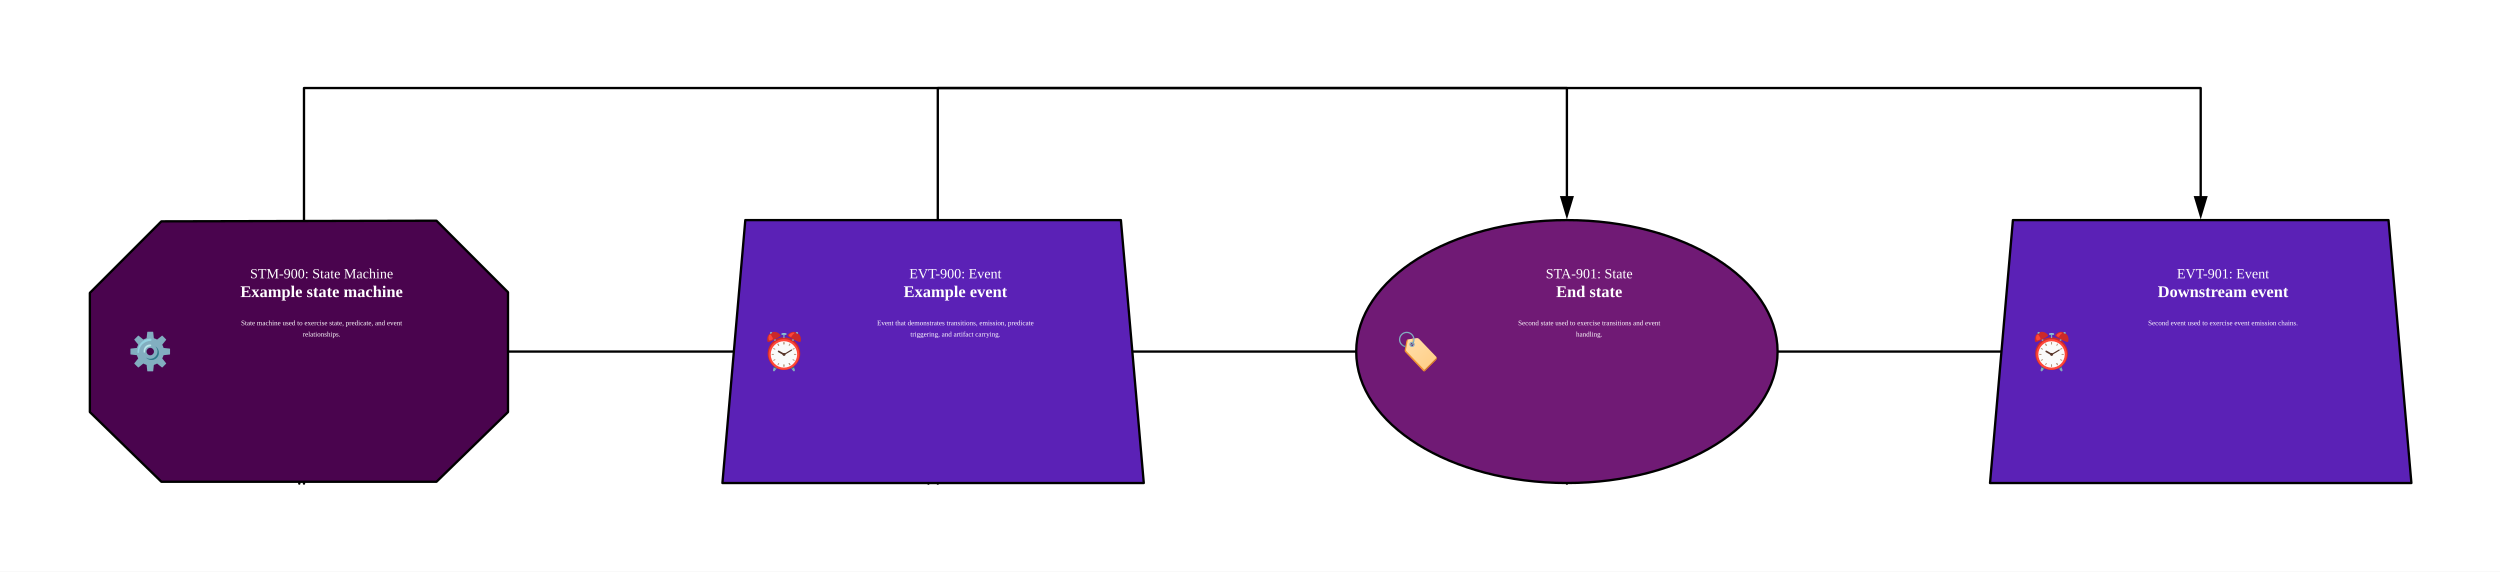
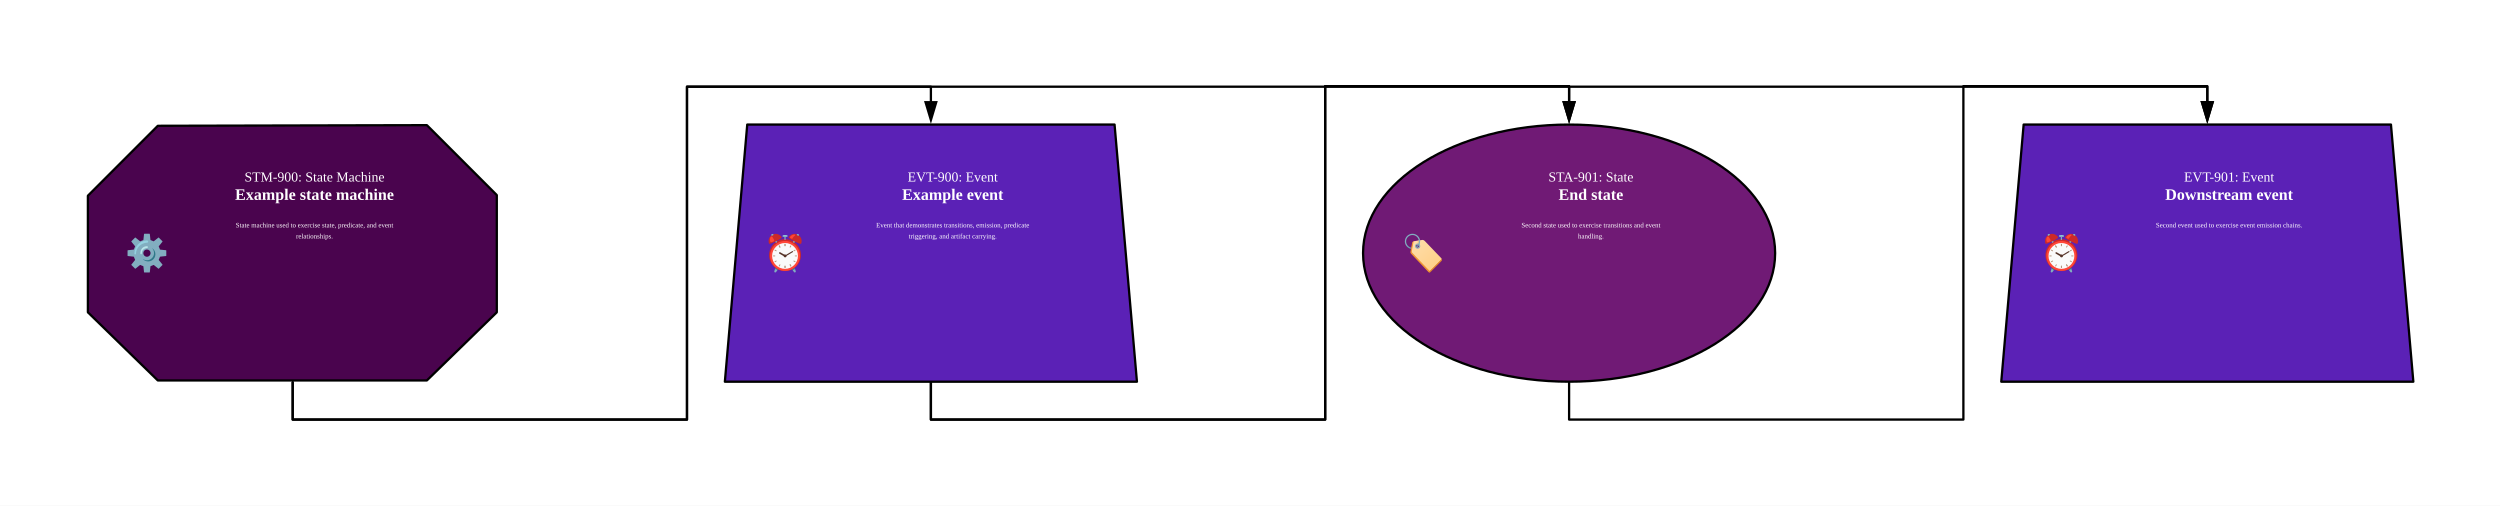
- <svg xmlns="http://www.w3.org/2000/svg" viewBox="0 0 4260 974" id="Shapes" version="1.1" height="3.247in" width="14.2in" preserveAspectRatio="xMidYMid meet">
+ <svg xmlns="http://www.w3.org/2000/svg" viewBox="0 0 4356 881" id="Shapes" version="1.1" height="2.937in" width="14.52in" preserveAspectRatio="xMidYMid meet">
  <style>g.aurora-symbol &gt; circle,
		g.aurora-symbol &gt; ellipse,
		g.aurora-symbol &gt; line,
		g.aurora-symbol &gt; mpath,
		g.aurora-symbol &gt; path,
		g.aurora-symbol &gt; polygon,
		g.aurora-symbol &gt; polyline,
		g.aurora-symbol &gt; rect {
			fill:inherit;
			font-family: 'Noto Sans', Arial, Helvetica, sans-serif;
			font-size:16;
			line-height:1.2;
			stroke-linecap:round;
			stroke-linejoin:round;
			stroke-width:4;
			stroke:inherit;
		}
		text {
			text-anchor:middle;
		}
		.aurora-icon {}
		.aurora-symbol {}</style>
  <defs>
    <linearGradient x1="-96.681" y2="-79.066" x2="-110.774" y1="-108.368" gradientUnits="userSpaceOnUse" gradientTransform="matrix(-1 0 0 1 0 0)">
      <stop offset="0.31" stop-color="#FCE8B2" />
      <stop stop-color="#FFCC80" offset="0.399" />
    </linearGradient>
    <linearGradient gradientUnits="userSpaceOnUse" x1="71.593" x2="71.593" y1="31.602" gradientTransform="matrix(0.9922 0.1244 -0.1244 0.9922 0 0)" y2="31.602">
      <stop stop-color="#5D4037" offset="2.331792e-03" />
      <stop offset="1" stop-color="#795548" />
    </linearGradient>
    <g class="aurora-symbol" id="ellipse">
      <ellipse ry="224" cx="360" rx="359" cy="225" />
    </g>
    <g id="i-alarm">
      <path fill="#82AEC0" d="M32.04,123.67 L32.04,123.67 C30.65,122.97 29.98,121.35 30.49,119.87 L34.51,108.1 L42.38,113.41 L36.02,122.65 C35.14,123.93 33.44,124.37 32.04,123.67 Z" />
      <path fill="#82AEC0" d="M95.36,123.67 L95.36,123.67 C96.75,122.97 97.42,121.35 96.91,119.87 L92.84,107.96 L84.55,112.73 L91.38,122.65 C92.26,123.93 93.96,124.37 95.36,123.67 Z" />
      <path d="M34.51,108.1 L32.46,114.1 C33.73,113.37 35.39,113.44 36.71,114.09 C38.03,114.74 39.04,115.88 39.81,117.14 L42.14,113.76 C42.14,113.62 34.51,108.1 34.51,108.1 Z" fill="#2F7889" />
      <path d="M92.87,107.95 L95.09,114.55 C93.82,113.82 92.3,113.84 90.97,114.49 C89.65,115.14 88.64,116.28 87.87,117.54 L84.82,113.11 L92.87,107.95 Z" fill="#2F7889" />
      <path d="M105.71,73.93 A42.01 42.01 0 1 1 21.69,73.93 A42.01 42.01 0 1 1 105.71,73.93 Z" fill="#FFEFA1" />
      <path fill="#CC2929" d="M113.06,70.22 A49.36 49.36 0 1 1 14.34,70.22 A49.36 49.36 0 1 1 113.06,70.22 Z" />
      <path d="M110.1,72.7 A46.4 46.4 0 1 1 17.3,72.7 A46.4 46.4 0 1 1 110.1,72.7 Z" fill="#FF4638" />
      <path d="M103.73,72.7 A40.03 40.03 0 1 1 23.67,72.7 A40.03 40.03 0 1 1 103.73,72.7 Z" fill="#FAFAFA" />
      <path fill="#563428" d="M68.45,72.7 A4.45 4.45 0 1 1 59.55,72.7 A4.45 4.45 0 1 1 68.45,72.7 Z" />
      <path fill="#B2947C" d="M63.7,42.57 L63.7,42.57 C62.89,42.57 62.23,41.91 62.23,41.1 L62.23,36.7 C62.23,35.89 62.89,35.23 63.7,35.23 L63.7,35.23 C64.51,35.23 65.17,35.89 65.17,36.7 L65.17,41.1 C65.17,41.91 64.51,42.57 63.7,42.57 Z" />
      <path d="M63.7,110.16 L63.7,110.16 C62.89,110.16 62.23,109.5 62.23,108.69 L62.23,104.29 C62.23,103.48 62.89,102.82 63.7,102.82 L63.7,102.82 C64.51,102.82 65.17,103.48 65.17,104.29 L65.17,108.69 C65.17,109.5 64.51,110.16 63.7,110.16 Z" fill="#B2947C" />
      <path fill="#B2947C" d="M99.69,74.16 L95.29,74.16 C94.48,74.16 93.82,73.5 93.82,72.69 L93.82,72.69 C93.82,71.88 94.48,71.22 95.29,71.22 L99.69,71.22 C100.5,71.22 101.16,71.88 101.16,72.69 L101.16,72.69 C101.16,73.51 100.5,74.16 99.69,74.16 Z" />
      <path fill="#B2947C" d="M32.11,74.16 L27.71,74.16 C26.9,74.16 26.24,73.5 26.24,72.69 L26.24,72.69 C26.24,71.88 26.9,71.22 27.71,71.22 L32.11,71.22 C32.92,71.22 33.58,71.88 33.58,72.69 L33.58,72.69 C33.58,73.51 32.92,74.16 32.11,74.16 Z" />
      <path d="M63.7,42.57 L63.7,42.57 C62.89,42.57 62.23,41.91 62.23,41.1 L62.23,36.7 C62.23,35.89 62.89,35.23 63.7,35.23 L63.7,35.23 C64.51,35.23 65.17,35.89 65.17,36.7 L65.17,41.1 C65.17,41.91 64.51,42.57 63.7,42.57 Z" fill="#B2947C" />
      <path fill="#B2947C" d="M63.7,110.16 L63.7,110.16 C62.89,110.16 62.23,109.5 62.23,108.69 L62.23,104.29 C62.23,103.48 62.89,102.82 63.7,102.82 L63.7,102.82 C64.51,102.82 65.17,103.48 65.17,104.29 L65.17,108.69 C65.17,109.5 64.51,110.16 63.7,110.16 Z" />
      <path d="M46.63,46.07 L44.43,42.26 C44.02,41.56 44.26,40.66 44.97,40.25 L44.97,40.25 C45.67,39.84 46.57,40.08 46.98,40.79 L49.18,44.6 C49.59,45.3 49.35,46.2 48.64,46.61 L48.64,46.61 C47.94,47.01 47.04,46.77 46.63,46.07 Z" fill="#B2947C" />
      <path fill="#B2947C" d="M80.43,104.6 L78.23,100.79 C77.82,100.09 78.07,99.19 78.77,98.78 L78.77,98.78 C79.47,98.37 80.37,98.62 80.78,99.32 L82.98,103.13 C83.39,103.83 83.14,104.73 82.44,105.14 L82.44,105.14 C81.73,105.54 80.83,105.3 80.43,104.6 Z" />
      <path d="M46.63,46.07 L44.43,42.26 C44.02,41.56 44.26,40.66 44.97,40.25 L44.97,40.25 C45.67,39.84 46.57,40.08 46.98,40.79 L49.18,44.6 C49.59,45.3 49.35,46.2 48.64,46.61 L48.64,46.61 C47.94,47.01 47.04,46.77 46.63,46.07 Z" fill="#B2947C" />
      <path d="M80.43,104.6 L78.23,100.79 C77.82,100.09 78.07,99.19 78.77,98.78 L78.77,98.78 C79.47,98.37 80.37,98.62 80.78,99.32 L82.98,103.13 C83.39,103.83 83.14,104.73 82.44,105.14 L82.44,105.14 C81.73,105.54 80.83,105.3 80.43,104.6 Z" fill="#B2947C" />
      <path fill="#B2947C" d="M35.61,58.17 L31.8,55.97 C31.1,55.56 30.86,54.67 31.26,53.96 L31.26,53.96 C31.67,53.26 32.56,53.02 33.27,53.42 L37.08,55.62 C37.78,56.03 38.02,56.92 37.62,57.63 L37.62,57.63 C37.21,58.34 36.31,58.58 35.61,58.17 Z" />
      <path d="M94.14,91.96 L90.33,89.76 C89.63,89.35 89.39,88.46 89.79,87.75 L89.79,87.75 C90.2,87.05 91.09,86.81 91.8,87.21 L95.61,89.41 C96.31,89.82 96.55,90.71 96.15,91.42 L96.15,91.42 C95.74,92.13 94.84,92.37 94.14,91.96 Z" fill="#B2947C" />
      <path d="M78.76,46.61 L78.76,46.61 C78.06,46.2 77.82,45.31 78.22,44.6 L80.42,40.79 C80.83,40.09 81.72,39.85 82.43,40.25 L82.43,40.25 C83.13,40.66 83.37,41.55 82.97,42.26 L80.77,46.07 C80.36,46.77 79.47,47.01 78.76,46.61 Z" fill="#B2947C" />
      <path fill="#B2947C" d="M44.97,105.14 L44.97,105.14 C44.27,104.73 44.03,103.84 44.43,103.13 L46.63,99.32 C47.04,98.62 47.93,98.38 48.64,98.78 L48.64,98.78 C49.34,99.19 49.58,100.08 49.18,100.79 L46.98,104.6 C46.57,105.3 45.67,105.54 44.97,105.14 Z" />
      <path d="M89.79,57.63 L89.79,57.63 C89.38,56.93 89.62,56.03 90.33,55.62 L94.14,53.42 C94.84,53.01 95.74,53.26 96.15,53.96 L96.15,53.96 C96.56,54.66 96.31,55.56 95.61,55.97 L91.8,58.17 C91.09,58.58 90.19,58.34 89.79,57.63 Z" fill="#B2947C" />
      <path d="M31.26,91.43 L31.26,91.43 C30.85,90.73 31.1,89.83 31.8,89.42 L35.61,87.22 C36.31,86.81 37.21,87.06 37.62,87.76 L37.62,87.76 C38.03,88.46 37.78,89.36 37.08,89.77 L33.27,91.97 C32.56,92.37 31.66,92.13 31.26,91.43 Z" fill="#B2947C" />
      <path d="M48.725,61.316 L64.935,70.526 Q65.835,71.038 66.11,72.036 Q66.385,73.035 65.874,73.935 Q65.362,74.835 64.364,75.11 Q63.365,75.385 62.465,74.874 L46.255,65.664 Q45.355,65.152 45.08,64.154 Q44.805,63.155 45.316,62.255 Q45.828,61.355 46.826,61.08 Q47.825,60.805 48.725,61.316 Z" fill="#563428" />
      <path fill="#563428" d="M87.762,60.916 L65.332,74.206 Q63.826,75.098 62.934,73.592 Q62.488,72.839 62.642,72.24 Q62.795,71.64 63.548,71.194 L85.978,57.904 Q86.731,57.458 87.33,57.612 Q87.93,57.765 88.376,58.518 Q89.268,60.024 87.762,60.916 Z" />
      <path fill="#82AEC0" d="M91.99,32.49 L87.85,29.78 L101.94,4.82 L106.24,7.25 Z" />
      <path fill="#CC2929" d="M111.17,35.21 C112.4,35.57 113.72,34.89 114.1,33.67 C117.34,23.32 113.14,12.06 102.98,6.83 C92.75,1.56 81.64,5.02 75.17,13.85 C74.44,14.84 74.61,16.23 75.53,17.04 C77.62,18.89 82.26,22.37 91.51,27.05 C101.28,31.99 107.98,34.27 111.17,35.21 Z" />
      <path fill="#82AEC0" d="M105.85,10.3 C105.85,10.3 108.46,6.97 104.67,4.86 C101.72,3.22 99.85,6.81 99.85,6.81 C99.2,8 105.4,11.12 105.85,10.3 Z" />
      <path fill="#82AEC0" d="M35.63,32.52 L21.36,7.25 L25.67,4.82 L39.53,29.38 Z" />
      <path d="M16.83,35.21 C15.6,35.57 14.28,34.89 13.9,33.67 C10.66,23.32 14.86,12.06 25.02,6.83 C35.25,1.56 46.36,5.02 52.83,13.85 C53.56,14.84 53.39,16.23 52.47,17.04 C50.38,18.89 45.74,22.37 36.49,27.05 C26.72,31.99 20.02,34.27 16.83,35.21 Z" fill="#CC2929" />
      <path fill="#82AEC0" d="M22.15,10.3 C22.15,10.3 19.54,6.97 23.33,4.86 C26.28,3.22 28.15,6.81 28.15,6.81 C28.8,8 22.6,11.12 22.15,10.3 Z" />
      <path fill="#82AEC0" d="M61.847,23.22 L61.847,9.5 L65.553,9.5 L65.553,23.22 L61.847,23.22 Z" />
      <path d="M63.76,14.38 C59.84,14.38 55.91,12.88 55.91,12.88 L55.91,9.91 C55.91,9.91 59.56,8.28 63.95,8.28 C68.34,8.28 71.6,9.91 71.6,9.91 L71.6,12.88 C71.61,12.89 67.69,14.38 63.76,14.38 Z" fill="#82AEC0" />
      <path fill="#94D1E0" d="M56.9,9.79 C56.47,9.95 56.43,10.54 56.83,10.77 C57.41,11.1 58.1,11.44 58.34,11.4 C61.64,10.89 66.43,11.14 69.74,11.64 C69.97,11.68 70.63,11.12 71.1,10.7 C71.36,10.46 71.3,10.05 70.98,9.9 C69.94,9.43 67.59,8.59 63.95,8.59 C60.59,8.59 58.16,9.3 56.9,9.79 Z" />
      <path d="M95.06,7.9 C95.37,8.96 94.23,9.83 93.31,10.44 C91,11.98 89.12,14.16 87.91,16.66 C87.33,17.86 86.68,19.33 85.35,19.52 C84.82,19.59 84.3,19.43 83.8,19.25 C83.03,18.97 82.28,18.65 81.55,18.28 C80.68,17.84 79.79,17.28 79.39,16.39 C78.87,15.22 79.36,13.84 80.06,12.76 C81.73,10.21 84.45,8.63 87.25,7.59 C88.94,6.96 94.22,5.03 95.06,7.9 Z" fill="#FF4638" />
      <path d="M26.13,16.33 C26.78,17.68 27.51,18.99 28.32,20.25 C29.31,21.79 30.46,23.51 30.04,25.29 C29.55,27.33 27.29,28.31 25.3,28.99 C24.28,29.34 23.27,29.69 22.25,30.04 C21.71,30.23 21.14,30.42 20.57,30.39 C19.67,30.35 18.86,29.78 18.35,29.05 C17.83,28.32 17.57,27.44 17.37,26.57 C16.62,23.22 16.77,19.67 17.8,16.39 C18.4,14.51 19.34,12.53 21.47,12.38 C24.06,12.2 25.16,14.31 26.13,16.33 Z" fill="#FF4638" />
    </g>
    <linearGradient gradientUnits="userSpaceOnUse" gradientTransform="matrix(0.9817 -0.1905 0.1905 0.9817 0 0)" x1="26.378" id="i-audio-SVGID_1_" x2="29.308" y2="102.595" y1="102.595">
      <stop stop-color="#212121" offset="0.202" />
      <stop stop-color="#212121" offset="1" stop-opacity="0" />
    </linearGradient>
    <linearGradient y2="78.212" id="i-audio-SVGID_2_" gradientUnits="userSpaceOnUse" x1="-99.276" gradientTransform="matrix(-0.9817 -0.1905 -0.1905 0.9817 0 0)" x2="-96.346" y1="78.212">
      <stop stop-color="#212121" offset="0.202" />
      <stop stop-color="#212121" offset="1" stop-opacity="0" />
    </linearGradient>
    <linearGradient x1="42.079" x2="83.812" y1="34.552" y2="48.062" gradientUnits="userSpaceOnUse" id="i-bomb-SVGID_1_">
      <stop offset="0" stop-color="#FFF9C4" stop-opacity="0.1" />
      <stop offset="1.516624e-03" stop-color="#FFF9C4" stop-opacity="0.101" />
      <stop offset="0.378" stop-color="#FFFCA6" stop-opacity="0.263" />
      <stop offset="0.701" stop-color="#FFFE94" stop-opacity="0.401" />
      <stop offset="0.93" stop-opacity="0.5" stop-color="#FFFF8D" />
    </linearGradient>
    <linearGradient y2="42.935" y1="57.302" x2="91.139" id="i-bomb-SVGID_2_" gradientUnits="userSpaceOnUse" x1="102.029">
      <stop stop-color="#FFF9C4" offset="0.11" stop-opacity="0" />
      <stop offset="1" stop-color="#FFFF8D" />
    </linearGradient>
    <radialGradient gradientUnits="userSpaceOnUse" r="11.111" cy="-34.989" cx="44.087" gradientTransform="matrix(1 0 0 -1 0 0)" id="i-card_index-SVGID_1_">
      <stop offset="0.104" stop-color="#1E88E5" />
      <stop offset="0.153" stop-color="#1E88E5" />
    </radialGradient>
    <radialGradient gradientUnits="userSpaceOnUse" cy="75.735" id="i-collision-SVGID_1_" cx="77.587" r="26.365">
      <stop stop-color="#FFFDE7" offset="0" />
      <stop stop-color="#FFF176" offset="1" />
    </radialGradient>
    <linearGradient gradientUnits="userSpaceOnUse" y2="26.648" x2="24.851" id="i-corner_square-SVGID_10_" x1="23.576" y1="27.923">
      <stop offset="0" stop-opacity="0" stop-color="#5D4037" />
      <stop stop-color="#5D4037" offset="1" />
    </linearGradient>
    <linearGradient y2="83.046" id="i-corner_square-SVGID_11_" gradientUnits="userSpaceOnUse" x2="81.249" y1="84.321" x1="79.974">
      <stop stop-color="#5D4037" stop-opacity="0" offset="0" />
      <stop stop-color="#5D4037" offset="1" />
    </linearGradient>
    <linearGradient x2="100.048" y2="101.845" gradientUnits="userSpaceOnUse" x1="98.773" id="i-corner_square-SVGID_12_" y1="103.12">
      <stop stop-color="#5D4037" stop-opacity="0" offset="0" />
      <stop offset="1" stop-color="#5D4037" />
    </linearGradient>
    <linearGradient y1="97.322" id="i-corner_square-SVGID_1_" gradientUnits="userSpaceOnUse" x2="81.288" y2="46.712" x1="30.678">
      <stop offset="0.546" stop-color="#FDD835" />
      <stop stop-color="#F9A825" offset="0.776" />
    </linearGradient>
    <linearGradient y1="18.721" gradientUnits="userSpaceOnUse" y2="17.163" x1="13.979" id="i-corner_square-SVGID_2_" x2="15.536">
      <stop offset="0" stop-opacity="0" stop-color="#5D4037" />
      <stop offset="1" stop-color="#5D4037" />
    </linearGradient>
    <linearGradient x1="32.778" y1="37.52" y2="35.963" x2="34.336" id="i-corner_square-SVGID_3_" gradientUnits="userSpaceOnUse">
      <stop stop-opacity="0" offset="0" stop-color="#5D4037" />
      <stop stop-color="#5D4037" offset="1" />
    </linearGradient>
    <linearGradient y2="54.762" id="i-corner_square-SVGID_4_" x2="53.135" gradientUnits="userSpaceOnUse" x1="51.578" y1="56.32">
      <stop offset="0" stop-opacity="0" stop-color="#5D4037" />
      <stop stop-color="#5D4037" offset="1" />
    </linearGradient>
    <linearGradient y1="75.119" x1="70.377" gradientUnits="userSpaceOnUse" x2="71.934" id="i-corner_square-SVGID_5_" y2="73.562">
      <stop stop-opacity="0" offset="0" stop-color="#5D4037" />
      <stop offset="1" stop-color="#5D4037" />
    </linearGradient>
    <linearGradient y2="92.361" y1="93.918" id="i-corner_square-SVGID_6_" x1="89.176" gradientUnits="userSpaceOnUse" x2="90.734">
      <stop offset="0" stop-color="#5D4037" stop-opacity="0" />
      <stop stop-color="#5D4037" offset="1" />
    </linearGradient>
    <linearGradient y2="111.16" x1="107.976" id="i-corner_square-SVGID_7_" x2="109.533" y1="112.718" gradientUnits="userSpaceOnUse">
      <stop stop-opacity="0" stop-color="#5D4037" offset="0" />
      <stop stop-color="#5D4037" offset="1" />
    </linearGradient>
    <linearGradient gradientUnits="userSpaceOnUse" id="i-corner_square-SVGID_8_" y1="46.722" x2="43.65" y2="45.447" x1="42.375">
      <stop stop-opacity="0" offset="0" stop-color="#5D4037" />
      <stop offset="1" stop-color="#5D4037" />
    </linearGradient>
    <linearGradient id="i-corner_square-SVGID_9_" x2="62.45" x1="61.174" y1="65.522" y2="64.246" gradientUnits="userSpaceOnUse">
      <stop offset="0" stop-opacity="0" stop-color="#5D4037" />
      <stop stop-color="#5D4037" offset="1" />
    </linearGradient>
    <radialGradient cy="-5.176" cx="46.465" r="60.973" id="i-desktop-SVGID_1_" gradientUnits="userSpaceOnUse">
      <stop stop-color="#2F7889" offset="0" />
      <stop stop-color="#424242" offset="1" />
    </radialGradient>
    <radialGradient cy="-21.612" r="90.951" id="i-earth-SVGID_1_" cx="50.188" gradientTransform="matrix(0.6257 0.78 -0.5815 0.4665 0 0)" gradientUnits="userSpaceOnUse">
      <stop offset="0.506" stop-color="#17A1F3" />
      <stop stop-color="#1B7FFA" offset="0.767" />
      <stop offset="0.962" stop-color="#1366F0" />
      <stop stop-color="#1160EE" offset="1" />
    </radialGradient>
    <radialGradient cy="23.33" gradientUnits="userSpaceOnUse" cx="-33.633" r="21.385" id="i-earth-SVGID_2_" gradientTransform="matrix(0.3201 -0.9474 3.2189 1.0875 0 0)">
      <stop stop-color="#E3DDA6" offset="0.118" />
      <stop offset="0.907" stop-color="#E3DDA6" stop-opacity="0.083" />
      <stop offset="0.978" stop-color="#E3DDA6" stop-opacity="0" />
    </radialGradient>
    <radialGradient cx="-94.558" id="i-earth-SVGID_3_" gradientUnits="userSpaceOnUse" r="18.619" cy="14.195" gradientTransform="matrix(-0.7604 -0.6495 1.1303 -1.3232 0 0)">
      <stop offset="0.118" stop-color="#E3DDA6" />
      <stop stop-opacity="0.083" stop-color="#E3DDA6" offset="0.907" />
      <stop offset="0.978" stop-color="#E3DDA6" stop-opacity="0" />
    </radialGradient>
    <radialGradient id="i-earth-SVGID_4_" cy="43.661" r="17.892" gradientUnits="userSpaceOnUse" cx="-102.996" gradientTransform="matrix(0.2128 -0.9771 1.9056 0.4151 0 0)">
      <stop offset="0" stop-color="#E3DDA6" />
      <stop offset="0.818" stop-opacity="0" stop-color="#E3DDA6" />
    </radialGradient>
    <g id="i-gear">
      <path fill="#82AEC0" d="M124,71.85 L124,56.15 C124,55.56 123.55,55.06 122.97,55 L105.14,53.11 C104.67,53.06 104.29,52.73 104.16,52.28 C103.3,49.33 102.13,46.52 100.68,43.89 C100.45,43.48 100.49,42.97 100.79,42.61 L112.07,28.67 C112.44,28.21 112.41,27.54 111.99,27.13 L100.89,16.03 C100.47,15.61 99.81,15.58 99.35,15.95 L85.39,27.22 C85.02,27.52 84.52,27.55 84.11,27.33 C81.47,25.88 78.66,24.71 75.72,23.85 C75.27,23.72 74.94,23.34 74.89,22.87 L73,5.03 C72.94,4.45 72.44,4 71.85,4 L56.15,4 C55.56,4 55.06,4.45 55,5.03 L53.11,22.86 C53.06,23.33 52.73,23.71 52.28,23.84 C49.33,24.7 46.52,25.87 43.89,27.32 C43.48,27.55 42.97,27.51 42.61,27.21 L28.67,15.94 C28.21,15.57 27.54,15.6 27.13,16.02 L16.03,27.12 C15.61,27.54 15.58,28.2 15.95,28.66 L27.23,42.6 C27.53,42.97 27.56,43.47 27.34,43.88 C25.89,46.52 24.72,49.33 23.86,52.27 C23.73,52.72 23.35,53.05 22.88,53.1 L5.03,55 C4.45,55.06 4,55.56 4,56.15 L4,71.85 C4,72.44 4.45,72.94 5.03,73 L22.86,74.89 C23.33,74.94 23.71,75.27 23.84,75.72 C24.7,78.67 25.87,81.48 27.32,84.11 C27.55,84.52 27.51,85.03 27.21,85.39 L15.94,99.33 C15.57,99.79 15.6,100.46 16.02,100.87 L27.12,111.97 C27.54,112.39 28.2,112.42 28.66,112.05 L42.6,100.77 C42.97,100.47 43.47,100.44 43.88,100.66 C46.52,102.11 49.33,103.28 52.27,104.14 C52.72,104.27 53.05,104.65 53.1,105.12 L55,122.97 C55.06,123.56 55.56,124 56.15,124 L71.85,124 C72.44,124 72.94,123.55 73,122.97 L74.89,105.14 C74.94,104.67 75.27,104.29 75.72,104.16 C78.67,103.3 81.48,102.13 84.11,100.68 C84.52,100.45 85.03,100.49 85.39,100.79 L99.33,112.07 C99.79,112.44 100.46,112.41 100.87,111.99 L111.97,100.89 C112.39,100.47 112.42,99.81 112.05,99.35 L100.77,85.41 C100.47,85.04 100.44,84.54 100.66,84.13 C102.11,81.49 103.28,78.68 104.14,75.74 C104.27,75.29 104.65,74.96 105.12,74.91 L122.97,73 C123.55,72.94 124,72.44 124,71.85 Z M64,75.28 C57.77,75.28 52.72,70.23 52.72,64 C52.72,57.77 57.77,52.72 64,52.72 C70.23,52.72 75.28,57.77 75.28,64 C75.28,70.23 70.23,75.28 64,75.28 Z" />
      <path d="M80.56,49.48 C84.23,53.66 86.34,59.25 85.99,65.33 C85.34,76.49 76.16,85.52 64.99,86.01 C60.24,86.22 55.81,84.92 52.13,82.56 C51.85,82.38 51.55,82.76 51.79,83 C56.25,87.55 62.64,90.22 69.64,89.67 C80.42,88.82 89.2,80.17 90.19,69.4 C90.96,61.04 87.13,53.53 80.96,49.07 C80.67,48.87 80.34,49.22 80.56,49.48 Z" fill="#2F7889" />
      <path fill="#B9E4EA" d="M43.87,65.32 C43.2,52.17 51.7,42.53 63.88,42.53 C64.53,42.53 65.56,42.53 66.36,43.45 C67.37,44.63 67.46,46.05 66.36,47.22 C65.55,48.08 64.41,48.14 63.83,48.22 C51.53,49.81 48.65,57.57 48,64.99 C47.97,65.32 48.06,67.34 46.29,67.55 C44.14,67.8 43.88,65.64 43.87,65.32 Z" />
      <path fill="#94D1E0" d="M25.24,65.87 C25.23,43.84 41.14,25.68 63.37,24.82 C64.05,24.79 65.82,24.82 66.92,25.81 C67.93,26.72 68.3,28.32 67.71,29.63 C66.76,31.74 64.86,31.7 64.35,31.72 C45.84,32.38 30.17,47.45 30.16,65.67 C30.16,65.96 30.11,66.25 30.01,66.51 L29.91,66.76 C29.15,68.74 26.39,68.85 25.48,66.94 L25.48,66.94 C25.33,66.6 25.24,66.24 25.24,65.87 Z" />
    </g>
    <radialGradient id="i-globe_with_meridians-SVGID_1_" r="105.925" cy="5.037" cx="65.025" gradientUnits="userSpaceOnUse">
      <stop stop-color="#01B3F7" offset="0.21" />
      <stop stop-color="#01B3F7" offset="0.457" />
    </radialGradient>
    <linearGradient gradientUnits="userSpaceOnUse" y1="7.821" id="i-industrial-SVGID_1_" y2="35.575" x2="37.452" x1="31.515">
      <stop stop-color="#E0E0E0" offset="0.368" />
      <stop stop-color="#C8C8C8" offset="0.616" />
      <stop offset="0.777" stop-color="#B6B6B6" />
    </linearGradient>
    <linearGradient y2="35.109" gradientUnits="userSpaceOnUse" x2="73.092" id="i-industrial-SVGID_2_" x1="67.667" y1="9.75">
      <stop stop-color="#E0E0E0" offset="0.415" />
      <stop stop-color="#C8C8C8" offset="0.635" />
      <stop stop-color="#B6B6B6" offset="0.777" />
    </linearGradient>
    <radialGradient cy="3.627" gradientTransform="matrix(1 0 0 1.0843 0 0)" cx="48.408" id="i-laptop-SVGID_1_" gradientUnits="userSpaceOnUse" r="75.465">
      <stop offset="0" stop-color="#2F7889" />
      <stop stop-color="#424242" offset="1" />
    </radialGradient>
    <linearGradient y2="64" x1="22.748" gradientUnits="userSpaceOnUse" y1="64" id="i-level_slider-SVGID_1_" x2="105.252">
      <stop stop-color="#EEEEEE" offset="0" />
      <stop offset="1" stop-color="#757575" />
    </linearGradient>
    <linearGradient gradientUnits="userSpaceOnUse" x1="89.177" x2="78.997" id="i-lock_and_key-SVGID_1_" y1="84.429" y2="84.429">
      <stop offset="0" stop-color="#9E740B" />
      <stop stop-color="#9E740B" offset="0.306" stop-opacity="0.963" />
    </linearGradient>
    <radialGradient r="37.716" cy="145.819" gradientTransform="matrix(-0.077 -0.997 0.4971 -0.0384 0 0)" cx="-54.832" gradientUnits="userSpaceOnUse" id="i-lock_and_key-SVGID_2_">
      <stop stop-color="#3D8192" offset="0.156" />
      <stop offset="0.277" stop-color="#3D8192" />
    </radialGradient>
    <linearGradient y1="13.842" x1="86.48" id="i-magic_wand-SVGID_1_" gradientTransform="matrix(0.7071 0.7071 -0.7895 0.7895 0 0)" y2="13.842" gradientUnits="userSpaceOnUse" x2="95.238">
      <stop offset="0.595" stop-color="#616161" />
      <stop stop-color="#565656" offset="0.775" />
      <stop stop-color="#424242" offset="1" />
    </linearGradient>
    <linearGradient gradientUnits="userSpaceOnUse" y2="41.304" id="i-magic_wand-SVGID_2_" x2="95.665" y1="34.518" x1="88.88">
      <stop offset="0.262" stop-color="#F5F5F5" />
      <stop offset="0.466" stop-color="#EAEAEA" />
      <stop offset="0.822" stop-color="#CDCDCD" />
      <stop stop-color="#BDBDBD" offset="0.989" />
    </linearGradient>
    <linearGradient gradientUnits="userSpaceOnUse" y2="116.277" x1="13.913" y1="109.476" id="i-magic_wand-SVGID_3_" x2="20.715">
      <stop offset="0.262" stop-color="#F5F5F5" />
      <stop stop-color="#EAEAEA" offset="0.466" />
      <stop stop-color="#CDCDCD" offset="0.822" />
      <stop stop-color="#BDBDBD" offset="0.989" />
    </linearGradient>
    <linearGradient x1="68.386" id="i-magic_wand-SVGID_4_" y1="60.107" gradientUnits="userSpaceOnUse" x2="102.984" y2="25.509">
      <stop offset="0" stop-color="#FADA80" stop-opacity="0" />
      <stop offset="1" stop-color="#FADA80" />
    </linearGradient>
    <linearGradient y1="131.003" gradientUnits="userSpaceOnUse" id="i-magic_wand-SVGID_5_" y2="107.059" x2="21.434" x1="-2.51">
      <stop stop-color="#1A237E" offset="0" />
      <stop offset="0.186" stop-color="#1D2A87" stop-opacity="0.814" />
      <stop stop-color="#243DA0" stop-opacity="0.51" offset="0.49" />
      <stop offset="0.873" stop-color="#2F5CC7" stop-opacity="0.127" />
      <stop stop-color="#3367D6" offset="1" stop-opacity="0" />
    </linearGradient>
    <radialGradient gradientUnits="userSpaceOnUse" cy="20.173" gradientTransform="matrix(0.9993 0.038 -0.038 0.9993 0 0)" id="i-magic_wand-SVGID_6_" r="14.784" cx="76.737">
      <stop stop-color="#FFEB3B" offset="0" />
      <stop offset="1" stop-color="#FBC02D" />
    </radialGradient>
    <radialGradient r="11.883" id="i-magic_wand-SVGID_7_" gradientUnits="userSpaceOnUse" gradientTransform="matrix(0.9392 -0.3435 0.3435 0.9392 0 0)" cy="94.354" cx="70.124">
      <stop offset="0" stop-color="#FFEB3B" />
      <stop offset="1" stop-color="#FBC02D" />
    </radialGradient>
    <radialGradient r="16.452" cx="-0.375" gradientUnits="userSpaceOnUse" cy="-103.803" id="i-magic_wand-SVGID_8_" gradientTransform="matrix(-0.2474 0.9423 -1.0398 -0.1868 0 0)">
      <stop offset="0.325" stop-color="#FFEB3B" />
      <stop stop-color="#FBC02D" offset="1" />
    </radialGradient>
    <radialGradient cx="115.543" id="i-magic_wand-SVGID_9_" gradientTransform="matrix(0.8599 0.5105 -0.306 0.5153 0 0)" gradientUnits="userSpaceOnUse" r="93.729" cy="21.547">
      <stop stop-color="#FFEE58" offset="0" stop-opacity="0" />
      <stop stop-color="#FDD835" offset="1" />
    </radialGradient>
    <linearGradient y2="44.616" gradientUnits="userSpaceOnUse" x2="36.781" y1="18.024" id="i-magnifying_glass_tilted_left-SVGID_1_" x1="20.385">
      <stop stop-color="#FFFFFF" offset="0.285" />
      <stop stop-color="#FFFFFF" stop-opacity="0" offset="1" />
    </linearGradient>
    <linearGradient x1="58.951" id="i-magnifying_glass_tilted_left-SVGID_2_" y2="52.792" gradientUnits="userSpaceOnUse" y1="95.509" x2="63.085">
      <stop offset="0.285" stop-color="#FFFFFF" />
      <stop stop-opacity="0" offset="1" stop-color="#FFFFFF" />
    </linearGradient>
    <linearGradient x1="5.371" y1="-22.658" gradientTransform="matrix(1 0 0 -1 0 0)" y2="-105.159" gradientUnits="userSpaceOnUse" id="i-pirate_flag-SVGID_1_" x2="122.371">
      <stop stop-color="#FFFFFF" offset="0" stop-opacity="0" />
      <stop stop-color="#090909" stop-opacity="0.915" offset="0.801" />
      <stop stop-color="#000000" offset="1" />
    </linearGradient>
    <linearGradient y2="64.002" gradientUnits="userSpaceOnUse" id="i-pirate_flag-SVGID_2_" x2="120.172" x1="4.821" y1="64.002">
      <stop offset="1.200100e-03" stop-color="#BFBEBE" />
      <stop stop-color="#212121" stop-opacity="0" offset="0.234" />
      <stop stop-opacity="0" stop-color="#212121" offset="0.803" />
      <stop offset="1" stop-color="#BFBEBE" />
    </linearGradient>
    <linearGradient y1="16.011" gradientUnits="userSpaceOnUse" y2="114.159" id="i-pirate_flag-SVGID_3_" x2="61.035" x1="66.837">
      <stop offset="1.200100e-03" stop-color="#BFBEBE" />
      <stop offset="0.197" stop-color="#212121" stop-opacity="0" />
      <stop offset="0.75" stop-color="#212121" stop-opacity="0" />
      <stop stop-color="#BFBEBE" offset="1" />
    </linearGradient>
    <radialGradient gradientUnits="userSpaceOnUse" cx="64.563" gradientTransform="matrix(0.9913 0 0 0.9913 0 0)" r="43.973" id="i-police_car_light-SVGID_1_" cy="53.466">
      <stop offset="0.572" stop-color="#FF6E40" />
      <stop stop-opacity="0.541" offset="0.768" stop-color="#FF7046" />
      <stop stop-color="#FF7555" stop-opacity="0" offset="1" />
    </radialGradient>
    <linearGradient y1="91.148" x2="64.496" y2="54.036" gradientUnits="userSpaceOnUse" id="i-ppe-SVGID_1_" x1="64.496">
      <stop offset="0" stop-color="#D6D6D6" />
      <stop stop-color="#FFFFFF" offset="1" />
    </linearGradient>
    <linearGradient x1="64.684" gradientUnits="userSpaceOnUse" y1="30.827" id="i-printer-SVGID_1_" x2="64.684" y2="2.137">
      <stop stop-color="#EEEEEE" offset="0.566" />
      <stop stop-color="#E0E0E0" offset="1" />
    </linearGradient>
    <radialGradient cx="62.172" cy="-28.3" r="119.225" id="i-puzzle_piece-SVGID_1_" gradientUnits="userSpaceOnUse">
      <stop offset="0.508" stop-color="#B7D118" />
      <stop offset="0.572" stop-color="#B2D019" />
      <stop offset="0.643" stop-color="#A5CD1D" />
      <stop offset="0.717" stop-color="#8FC922" />
      <stop offset="0.793" stop-color="#70C22A" />
      <stop offset="0.871" stop-color="#48BA34" />
      <stop stop-color="#18B040" offset="0.949" />
      <stop stop-color="#02AB46" offset="0.981" />
    </radialGradient>
    <linearGradient y2="-66.78" y1="-66.78" gradientUnits="userSpaceOnUse" x1="72.45" gradientTransform="matrix(1 0 0 -1 0 0)" id="i-robot-SVGID_10_" x2="97.45">
      <stop offset="0" stop-color="#333333" />
      <stop stop-color="#666666" offset="0.55" />
      <stop stop-color="#333333" offset="1" />
    </linearGradient>
    <linearGradient gradientTransform="matrix(1 0 0 -1 0 0)" id="i-robot-SVGID_1_" gradientUnits="userSpaceOnUse" x1="64.005" y1="-107.56" y2="-94.45" x2="64.005">
      <stop offset="0.12" stop-color="#E0E0E0" />
      <stop stop-color="#FFFFFF" offset="0.52" />
      <stop offset="1" stop-color="#EAEAEA" />
    </linearGradient>
    <linearGradient y1="-107.56" id="i-robot-SVGID_2_" gradientTransform="matrix(1 0 0 -1 0 0)" x2="54.85" y2="-94.47" gradientUnits="userSpaceOnUse" x1="54.85">
      <stop offset="0" stop-color="#333333" />
      <stop stop-color="#666666" offset="0.55" />
      <stop offset="1" stop-color="#333333" />
    </linearGradient>
    <linearGradient gradientUnits="userSpaceOnUse" id="i-robot-SVGID_3_" gradientTransform="matrix(1 0 0 -1 0 0)" y1="-107.56" x1="64.06" y2="-94.47" x2="64.06">
      <stop stop-color="#333333" offset="0" />
      <stop stop-color="#666666" offset="0.55" />
      <stop stop-color="#333333" offset="1" />
    </linearGradient>
    <linearGradient x1="73.15" gradientUnits="userSpaceOnUse" x2="73.15" y2="-94.47" y1="-107.56" id="i-robot-SVGID_4_" gradientTransform="matrix(1 0 0 -1 0 0)">
      <stop offset="0" stop-color="#333333" />
      <stop stop-color="#666666" offset="0.55" />
      <stop offset="1" stop-color="#333333" />
    </linearGradient>
    <linearGradient y1="-107.56" gradientTransform="matrix(1 0 0 -1 0 0)" y2="-94.47" gradientUnits="userSpaceOnUse" id="i-robot-SVGID_5_" x2="82.8" x1="82.8">
      <stop stop-color="#333333" offset="0" />
      <stop stop-color="#666666" offset="0.55" />
      <stop offset="1" stop-color="#333333" />
    </linearGradient>
    <linearGradient y1="-107.54" x2="45.2" id="i-robot-SVGID_6_" y2="-94.45" gradientTransform="matrix(1 0 0 -1 0 0)" gradientUnits="userSpaceOnUse" x1="45.2">
      <stop stop-color="#333333" offset="0" />
      <stop offset="0.55" stop-color="#666666" />
      <stop stop-color="#333333" offset="1" />
    </linearGradient>
    <radialGradient gradientUnits="userSpaceOnUse" id="i-robot-SVGID_7_" cx="42.64" cy="-66.81" r="11.5" gradientTransform="matrix(1 0 0 -1 0 0)">
      <stop offset="0.48" stop-color="#FFFFFF" />
      <stop stop-color="#FDFDFD" offset="0.77" />
      <stop offset="0.88" stop-color="#F6F6F6" />
      <stop offset="0.96" stop-color="#EBEBEB" />
      <stop stop-color="#E0E0E0" offset="1" />
    </radialGradient>
    <linearGradient id="i-robot-SVGID_8_" y1="-66.81" x2="55.14" x1="30.14" y2="-66.81" gradientUnits="userSpaceOnUse" gradientTransform="matrix(1 0 0 -1 0 0)">
      <stop stop-color="#333333" offset="0" />
      <stop offset="0.55" stop-color="#666666" />
      <stop stop-color="#333333" offset="1" />
    </linearGradient>
    <radialGradient r="11.5" gradientUnits="userSpaceOnUse" id="i-robot-SVGID_9_" gradientTransform="matrix(1 0 0 -1 0 0)" cx="84.95" cy="-66.78">
      <stop offset="0.48" stop-color="#FFFFFF" />
      <stop offset="0.77" stop-color="#FDFDFD" />
      <stop offset="0.88" stop-color="#F6F6F6" />
      <stop stop-color="#EBEBEB" offset="0.96" />
      <stop stop-color="#E0E0E0" offset="1" />
    </radialGradient>
    <linearGradient x1="67.46" x2="83.856" gradientUnits="userSpaceOnUse" id="i-search-SVGID_1_" y1="-16.966" gradientTransform="matrix(0.9276 0.3736 -0.3736 0.9276 0 0)" y2="9.625">
      <stop offset="0.285" stop-color="#FFFFFF" />
      <stop stop-color="#FFFFFF" offset="1" stop-opacity="0" />
    </linearGradient>
    <linearGradient y1="77.963" gradientTransform="matrix(0.9775 0.2108 -0.2108 0.9775 0 0)" x1="103.184" y2="35.246" id="i-search-SVGID_2_" x2="107.318" gradientUnits="userSpaceOnUse">
      <stop stop-color="#FFFFFF" offset="0.285" />
      <stop stop-opacity="0" offset="1" stop-color="#FFFFFF" />
    </linearGradient>
    <linearGradient x2="117.05" gradientUnits="userSpaceOnUse" x1="117.05" y2="111.352" id="i-spiral_calendar-SVGID_1_" y1="68.631">
      <stop offset="0.337" stop-color="#616161" />
      <stop stop-opacity="0" offset="1" stop-color="#616161" />
    </linearGradient>
    <linearGradient y2="12.857" x2="38.001" id="i-straight_ruler-SVGID_10_" gradientUnits="userSpaceOnUse" y1="14.16" x1="36.792">
      <stop stop-opacity="0" stop-color="#5D4037" offset="0" />
      <stop stop-color="#5D4037" offset="1" />
    </linearGradient>
    <linearGradient gradientUnits="userSpaceOnUse" id="i-straight_ruler-SVGID_11_" y2="12.857" y1="14.16" x1="36.792" x2="38.001">
      <stop stop-color="#5D4037" offset="0" stop-opacity="0" />
      <stop offset="1" stop-color="#5D4037" />
    </linearGradient>
    <linearGradient gradientUnits="userSpaceOnUse" y1="4.214" y2="-28.083" x1="-89.782" x2="-89.782" id="i-straight_ruler-SVGID_1_" gradientTransform="matrix(-0.7071 -0.7071 -0.7071 0.7071 0 0)">
      <stop stop-color="#FDD835" offset="0.546" />
      <stop stop-color="#F9A825" offset="0.893" />
    </linearGradient>
    <linearGradient y1="51.812" y2="50.509" gradientUnits="userSpaceOnUse" id="i-straight_ruler-SVGID_2_" x2="75.653" x1="74.444">
      <stop offset="0" stop-opacity="0" stop-color="#5D4037" />
      <stop offset="1" stop-color="#5D4037" />
    </linearGradient>
    <linearGradient gradientUnits="userSpaceOnUse" x1="55.618" y1="32.986" x2="56.827" id="i-straight_ruler-SVGID_3_" y2="31.683">
      <stop stop-opacity="0" offset="0" stop-color="#5D4037" />
      <stop stop-color="#5D4037" offset="1" />
    </linearGradient>
    <linearGradient id="i-straight_ruler-SVGID_4_" x2="47.418" y2="22.265" x1="46.193" y1="23.584" gradientUnits="userSpaceOnUse">
      <stop stop-opacity="0" offset="0" stop-color="#5D4037" />
      <stop stop-color="#5D4037" offset="1" />
    </linearGradient>
    <linearGradient y2="69.335" x2="94.479" x1="93.27" id="i-straight_ruler-SVGID_5_" y1="70.638" gradientUnits="userSpaceOnUse">
      <stop offset="0" stop-color="#5D4037" stop-opacity="0" />
      <stop offset="1" stop-color="#5D4037" />
    </linearGradient>
    <linearGradient y1="89.463" id="i-straight_ruler-SVGID_6_" y2="88.161" x1="112.095" x2="113.304" gradientUnits="userSpaceOnUse">
      <stop offset="0" stop-opacity="0" stop-color="#5D4037" />
      <stop offset="1" stop-color="#5D4037" />
    </linearGradient>
    <linearGradient y2="41.092" x2="66.244" x1="65.019" id="i-straight_ruler-SVGID_7_" y1="42.41" gradientUnits="userSpaceOnUse">
      <stop stop-opacity="0" stop-color="#5D4037" offset="0" />
      <stop offset="1" stop-color="#5D4037" />
    </linearGradient>
    <linearGradient id="i-straight_ruler-SVGID_8_" y1="61.238" y2="59.919" x2="85.072" gradientUnits="userSpaceOnUse" x1="83.847">
      <stop offset="0" stop-color="#5D4037" stop-opacity="0" />
      <stop offset="1" stop-color="#5D4037" />
    </linearGradient>
    <linearGradient gradientUnits="userSpaceOnUse" y1="80.062" y2="78.744" x2="103.896" id="i-straight_ruler-SVGID_9_" x1="102.671">
      <stop offset="0" stop-color="#5D4037" stop-opacity="0" />
      <stop offset="1" stop-color="#5D4037" />
    </linearGradient>
    <g id="i-tag">
      <path d="M120.09,80.17 L67.86,25.71 C66.48,24.28 63.69,23.05 61.69,23.01 L35.78,26.93 C33.41,27.33 31.72,28.67 31.26,31.34 L26.18,58.52 C26.13,60.52 27.25,63.35 28.62,64.79 L81.51,119.94 C82.89,121.38 85.23,121.42 86.67,120.05 L117.16,89.8 C118,89 120.12,86.15 120.68,83.68 C121.1,81.88 120.09,80.17 120.09,80.17 Z M46.59,47.5 C43.74,47.62 41.34,45.4 41.22,42.55 C41.1,39.7 43.32,37.3 46.17,37.19 C49.02,37.07 51.42,39.29 51.54,42.14 C51.66,44.98 49.44,47.39 46.59,47.5 Z" fill="url(#i-tag-SVGID_1_)" />
      <path fill="#F19534" d="M119.92,79.99 C119.92,79.99 121.45,82.25 119.25,84.63 L85.31,118.62 C85.02,118.9 84.63,119.06 84.21,119.08 C83.72,119.1 83.25,118.92 82.93,118.58 L30.04,63.42 C28.82,61.84 27.84,60.71 28.14,58.69 L33.35,30.78 C33.35,30.78 33.64,28.83 34.4,27.96 C35.18,27.07 36.04,26.87 36.04,26.87 C34.19,27.14 32.63,27.4 31.41,28.51 C30.21,29.61 29.7,30.79 29.14,33.67 L24.15,59.84 C23.7,62.92 24.75,64.26 25.77,65.64 L80.16,122.88 C80.9,123.66 81.93,124.03 82.94,123.99 C83.8,123.96 84.65,123.62 85.32,122.99 L118.01,90.26 C119.46,88.69 121.06,87.28 121.19,85.02 C121.32,83 121.03,80.82 119.92,79.99 Z" />
      <path d="M45.66,36.26 L48.22,36.8 C49.78,33.11 50.43,28.99 49.91,24.78 L46.73,25.26 C47.26,29.16 46.99,32.96 45.66,36.26 Z" fill="#F7C272" />
      <path d="M46.39,37.18 C49.15,37.18 51.43,39.36 51.54,42.13 C51.66,44.98 49.44,47.38 46.59,47.49 C46.52,47.49 46.45,47.49 46.38,47.49 C43.62,47.49 41.34,45.31 41.23,42.54 C41.11,39.69 43.33,37.29 46.18,37.18 C46.25,37.19 46.32,37.18 46.39,37.18 M46.39,34.25 C46.28,34.25 46.17,34.25 46.06,34.26 C41.6,34.44 38.12,38.21 38.3,42.67 C38.48,47.02 42.03,50.43 46.38,50.43 C46.49,50.43 46.6,50.43 46.71,50.42 C51.17,50.24 54.65,46.47 54.47,42.01 C54.3,37.66 50.75,34.25 46.39,34.25 L46.39,34.25 Z" fill="#82AEC0" />
      <path d="M30.42,4 C17.38,4 6.78,14.61 6.78,27.64 C6.78,39.06 15.07,48.7 25.85,50.9 L26.6,47.03 C17.66,45.15 10.68,37.13 10.68,27.64 C10.68,16.76 19.53,7.9 30.42,7.9 C41.31,7.9 50.16,16.75 50.16,27.64 C50.16,34.42 46.71,40.4 41.49,43.95 C41.49,43.95 41.58,44.63 42.46,45.68 C43.15,46.51 44.06,46.94 44.06,46.94 C50.11,42.65 54.08,35.6 54.08,27.64 C54.06,14.61 43.45,4 30.42,4 Z" fill="url(#i-tag-SVGID_2_)" />
      <path d="M82.95,124 C83.81,123.97 84.66,123.63 85.33,123 L118.02,90.27 C119.47,88.7 121.07,87.29 121.2,85.03 C121.32,83.02 121.04,80.83 119.92,80.01 C119.92,80.01 121.45,82.27 119.25,84.65 L85.31,118.64 C85.02,118.92 84.63,119.08 84.21,119.1 L82.31,123.98 C82.53,123.99 82.74,124.01 82.95,124 Z" fill="#D1762C" />
    </g>
    <linearGradient x1="116.908" y1="130.198" gradientUnits="userSpaceOnUse" x2="39.67" id="i-tag-SVGID_1_" y2="37.293" gradientTransform="matrix(0.9992 -0.0404 0.0404 0.9992 0 0)">
      <stop offset="0" stop-color="#FFCC80" />
      <stop offset="1" stop-color="#FFDCA6" />
    </linearGradient>
    <linearGradient id="i-tag-SVGID_2_" y1="35.064" x2="37.823" gradientUnits="userSpaceOnUse" x1="31.683" y2="71.157">
      <stop offset="0" stop-color="#82AEC0" />
      <stop stop-color="#2F7889" offset="1" />
    </linearGradient>
    <linearGradient x1="64.111" x2="64.111" y1="89.966" gradientUnits="userSpaceOnUse" id="i-trash_basket-SVGID_1_" y2="147.628">
      <stop stop-color="#82AFC1" offset="0" />
      <stop offset="1" stop-color="#2F7889" />
    </linearGradient>
    <radialGradient gradientTransform="matrix(1 0 0 0.4505 0 0)" gradientUnits="userSpaceOnUse" r="52.279" cx="65.53" cy="28.852" id="i-trash_basket-SVGID_2_">
      <stop stop-color="#94D1E0" offset="0.722" />
      <stop offset="1" stop-color="#94D1E0" stop-opacity="0" />
    </radialGradient>
    <linearGradient gradientTransform="matrix(1 0 0 -1 0 0)" x1="54" gradientUnits="userSpaceOnUse" y1="-93.75" id="i-video-SVGID_1_" y2="-97.768" x2="54">
      <stop offset="0" stop-color="#FF1744" />
      <stop stop-color="#D50000" offset="1" />
    </linearGradient>
    <linearGradient x1="54" gradientUnits="userSpaceOnUse" x2="54" id="i-video-SVGID_2_" gradientTransform="matrix(1 0 0 -1 0 0)" y2="-105.77" y1="-101.75">
      <stop offset="0" stop-color="#76FF03" />
      <stop stop-color="#64DD17" offset="1" />
    </linearGradient>
    <linearGradient gradientUnits="userSpaceOnUse" gradientTransform="matrix(1 0 0 -1 0 0)" x1="64.36" y2="-110.96" x2="64.36" id="i-warning-SVGID_1_" y1="-32.27">
      <stop offset="0" stop-color="#424242" />
      <stop offset="1" stop-color="#212121" />
    </linearGradient>
    <linearGradient y2="-114.94" gradientUnits="userSpaceOnUse" y1="-36.25" x1="64.36" id="i-warning-SVGID_2_" gradientTransform="matrix(1 0 0 -1 0 0)" x2="64.36">
      <stop offset="0" stop-color="#424242" />
      <stop offset="1" stop-color="#212121" />
    </linearGradient>
    <g id="octagon" class="aurora-symbol">
      <path d="M 3.125,125 125,3.125 593.75,2 l 121.875,121.875 0,204.25 -121.875,118.75 H 125 L 3.125,328.125 Z" />
    </g>
    <g id="trapezoid" class="aurora-symbol">
      <path d="m 1,449 L 40,1 H 680 L 719,449 z" />
    </g>
  </defs>
  <style>@media print{#aurora-bg{display:none;}}</style>
-   <rect id="aurora-bg" x="0" y="0" width="4260" height="974" style="fill:#ffffff;stroke:none;" />
-   <g id="aurora-content" transform="translate(150 374)">
+   <rect id="aurora-bg" x="0" y="0" width="4356" height="881" style="fill:#ffffff;stroke:none;" />
+   <g id="aurora-content" transform="translate(150 216)">
    <g id="edges">
-       <path d="M 360.00 450.00 L 360.00 225.00 L 1440.00 225.00 L 1440.00 40.00" style="fill:none;stroke:#000000;stroke-width:4px;stroke-linecap:round;stroke-linejoin:round;" />
-       <path d="M 368.00 450.00 L 368.00 -224.00 L 2520.00 -224.00 L 2520.00 -40.00" style="fill:none;stroke:#000000;stroke-width:4px;stroke-linecap:round;stroke-linejoin:round;" />
-       <path d="M 1432.00 450.00 L 1432.00 225.00 L 2520.00 225.00 L 2520.00 40.00" style="fill:none;stroke:#000000;stroke-width:4px;stroke-linecap:round;stroke-linejoin:round;" />
-       <path d="M 1448.00 450.00 L 1448.00 -224.00 L 3600.00 -224.00 L 3600.00 -40.00" style="fill:none;stroke:#000000;stroke-width:4px;stroke-linecap:round;stroke-linejoin:round;" />
-       <path d="M 2520.00 450.00 L 2520.00 225.00 L 3600.00 225.00 L 3600.00 40.00" style="fill:none;stroke:#000000;stroke-width:4px;stroke-linecap:round;stroke-linejoin:round;" />
-       <path d="M 1440.00 225.00 Q 1448.00 217.00 1456.00 225.00" style="fill:none;stroke:#ffffff;stroke-width:6px;stroke-linecap:round;stroke-linejoin:round;" />
-       <path d="M 1440.00 225.00 Q 1448.00 217.00 1456.00 225.00" style="fill:none;stroke:#000000;stroke-width:4px;stroke-linecap:round;stroke-linejoin:round;" />
-       <path d="M 1440.00 0.00 L 1452.00 40.00 L 1428.00 40.00 Z" style="fill:#000000;stroke:none;" />
-       <path d="M 2520.00 0.00 L 2508.00 -40.00 L 2532.00 -40.00 Z" style="fill:#000000;stroke:none;" />
-       <path d="M 2520.00 0.00 L 2532.00 40.00 L 2508.00 40.00 Z" style="fill:#000000;stroke:none;" />
-       <path d="M 3600.00 0.00 L 3588.00 -40.00 L 3612.00 -40.00 Z" style="fill:#000000;stroke:none;" />
-       <path d="M 3600.00 0.00 L 3612.00 40.00 L 3588.00 40.00 Z" style="fill:#000000;stroke:none;" />
+       <path d="M 360.00 450.00 L 360.00 515.00 L 1047.00 515.00 L 1047.00 -65.00 L 1472.00 -65.00 L 1472.00 -40.00" style="fill:none;stroke:#000000;stroke-width:4px;stroke-linecap:round;stroke-linejoin:round;" />
+       <path d="M 360.00 450.00 L 360.00 515.00 L 1047.00 515.00 L 1047.00 -65.00 L 2584.00 -65.00 L 2584.00 -40.00" style="fill:none;stroke:#000000;stroke-width:4px;stroke-linecap:round;stroke-linejoin:round;" />
+       <path d="M 1472.00 450.00 L 1472.00 515.00 L 2159.00 515.00 L 2159.00 -66.00 L 2584.00 -66.00 L 2584.00 -40.00" style="fill:none;stroke:#000000;stroke-width:4px;stroke-linecap:round;stroke-linejoin:round;" />
+       <path d="M 1472.00 450.00 L 1472.00 515.00 L 2159.00 515.00 L 2159.00 -66.00 L 2584.00 -66.00 L 2584.00 -65.00 L 3696.00 -65.00 L 3696.00 -40.00" style="fill:none;stroke:#000000;stroke-width:4px;stroke-linecap:round;stroke-linejoin:round;" />
+       <path d="M 2584.00 450.00 L 2584.00 515.00 L 3271.00 515.00 L 3271.00 -66.00 L 3696.00 -66.00 L 3696.00 -40.00" style="fill:none;stroke:#000000;stroke-width:4px;stroke-linecap:round;stroke-linejoin:round;" />
+       <path d="M 1472.00 0.00 L 1460.00 -40.00 L 1484.00 -40.00 Z" style="fill:#000000;stroke:none;" />
+       <path d="M 2584.00 0.00 L 2572.00 -40.00 L 2596.00 -40.00 Z" style="fill:#000000;stroke:none;" />
+       <path d="M 2584.00 0.00 L 2572.00 -40.00 L 2596.00 -40.00 Z" style="fill:#000000;stroke:none;" />
+       <path d="M 3696.00 0.00 L 3684.00 -40.00 L 3708.00 -40.00 Z" style="fill:#000000;stroke:none;" />
+       <path d="M 3696.00 0.00 L 3684.00 -40.00 L 3708.00 -40.00 Z" style="fill:#000000;stroke:none;" />
    </g>
    <g id="node-shapes">
-       <g id="EVT-900" class="aurora-symbol" transform="translate(1080, 0)">
+       <g id="STA-901" class="aurora-symbol" transform="translate(2224, 0)">
+         <use href="#ellipse" style="fill:#701a75;stroke:#000000;" />
+         <g class="aurora-icon" transform="translate(70.00, 189.00) scale(0.5625)">
+           <use href="#i-tag" />
+         </g>
+         <text x="398.00" y="100.20" style="fill:#FFFFFF;font-size:24px;">STA-901: State</text>
+         <text x="398.00" y="132.20" style="fill:#FFFFFF;font-size:28px;font-weight:bold;">End state</text>
+         <text x="398.00" y="156.20" style="fill:#FFFFFF;" />
+         <text x="398.00" y="180.20" style="fill:#FFFFFF;">Second state used to exercise transitions and event</text>
+         <text x="398.00" y="199.40" style="fill:#FFFFFF;">handling.</text>
+       </g>
+       <g id="EVT-900" class="aurora-symbol" transform="translate(1112, 0)">
        <use href="#trapezoid" style="fill:#5b21b6;stroke:#000000;" />
        <g class="aurora-icon" transform="translate(70.00, 189.00) scale(0.5625)">
          <use href="#i-alarm" />
        </g>
        <text x="398.00" y="100.20" style="fill:#FFFFFF;font-size:24px;">EVT-900: Event</text>
        <text x="398.00" y="132.20" style="fill:#FFFFFF;font-size:28px;font-weight:bold;">Example event</text>
        <text x="398.00" y="156.20" style="fill:#FFFFFF;" />
        <text x="398.00" y="180.20" style="fill:#FFFFFF;">Event that demonstrates transitions, emission, predicate</text>
        <text x="398.00" y="199.40" style="fill:#FFFFFF;">triggering, and artifact carrying.</text>
-       </g>
-       <g id="STA-901" class="aurora-symbol" transform="translate(2160, 0)">
-         <use href="#ellipse" style="fill:#701a75;stroke:#000000;" />
-         <g class="aurora-icon" transform="translate(70.00, 189.00) scale(0.5625)">
-           <use href="#i-tag" />
-         </g>
-         <text x="398.00" y="100.20" style="fill:#FFFFFF;font-size:24px;">STA-901: State</text>
-         <text x="398.00" y="132.20" style="fill:#FFFFFF;font-size:28px;font-weight:bold;">End state</text>
-         <text x="398.00" y="156.20" style="fill:#FFFFFF;" />
-         <text x="398.00" y="180.20" style="fill:#FFFFFF;">Second state used to exercise transitions and event</text>
-         <text x="398.00" y="199.40" style="fill:#FFFFFF;">handling.</text>
      </g>
      <g id="STM-900" class="aurora-symbol" transform="translate(0, 0)">
        <use href="#octagon" style="fill:#4a044e;stroke:#000000;" />
        <g class="aurora-icon" transform="translate(70.00, 189.00) scale(0.5625)">
          <use href="#i-gear" />
        </g>
        <text x="398.00" y="100.20" style="fill:#FFFFFF;font-size:24px;">STM-900: State Machine</text>
        <text x="398.00" y="132.20" style="fill:#FFFFFF;font-size:28px;font-weight:bold;">Example state machine</text>
        <text x="398.00" y="156.20" style="fill:#FFFFFF;" />
        <text x="398.00" y="180.20" style="fill:#FFFFFF;">State machine used to exercise state, predicate, and event</text>
        <text x="398.00" y="199.40" style="fill:#FFFFFF;">relationships.</text>
      </g>
-       <g id="EVT-901" class="aurora-symbol" transform="translate(3240, 0)">
+       <g id="EVT-901" class="aurora-symbol" transform="translate(3336, 0)">
        <use href="#trapezoid" style="fill:#5b21b6;stroke:#000000;" />
        <g class="aurora-icon" transform="translate(70.00, 189.00) scale(0.5625)">
          <use href="#i-alarm" />
        </g>
        <text x="398.00" y="100.20" style="fill:#FFFFFF;font-size:24px;">EVT-901: Event</text>
        <text x="398.00" y="132.20" style="fill:#FFFFFF;font-size:28px;font-weight:bold;">Downstream event</text>
        <text x="398.00" y="156.20" style="fill:#FFFFFF;" />
        <text x="398.00" y="180.20" style="fill:#FFFFFF;">Second event used to exercise event emission chains.</text>
      </g>
    </g>
  </g>
</svg>
